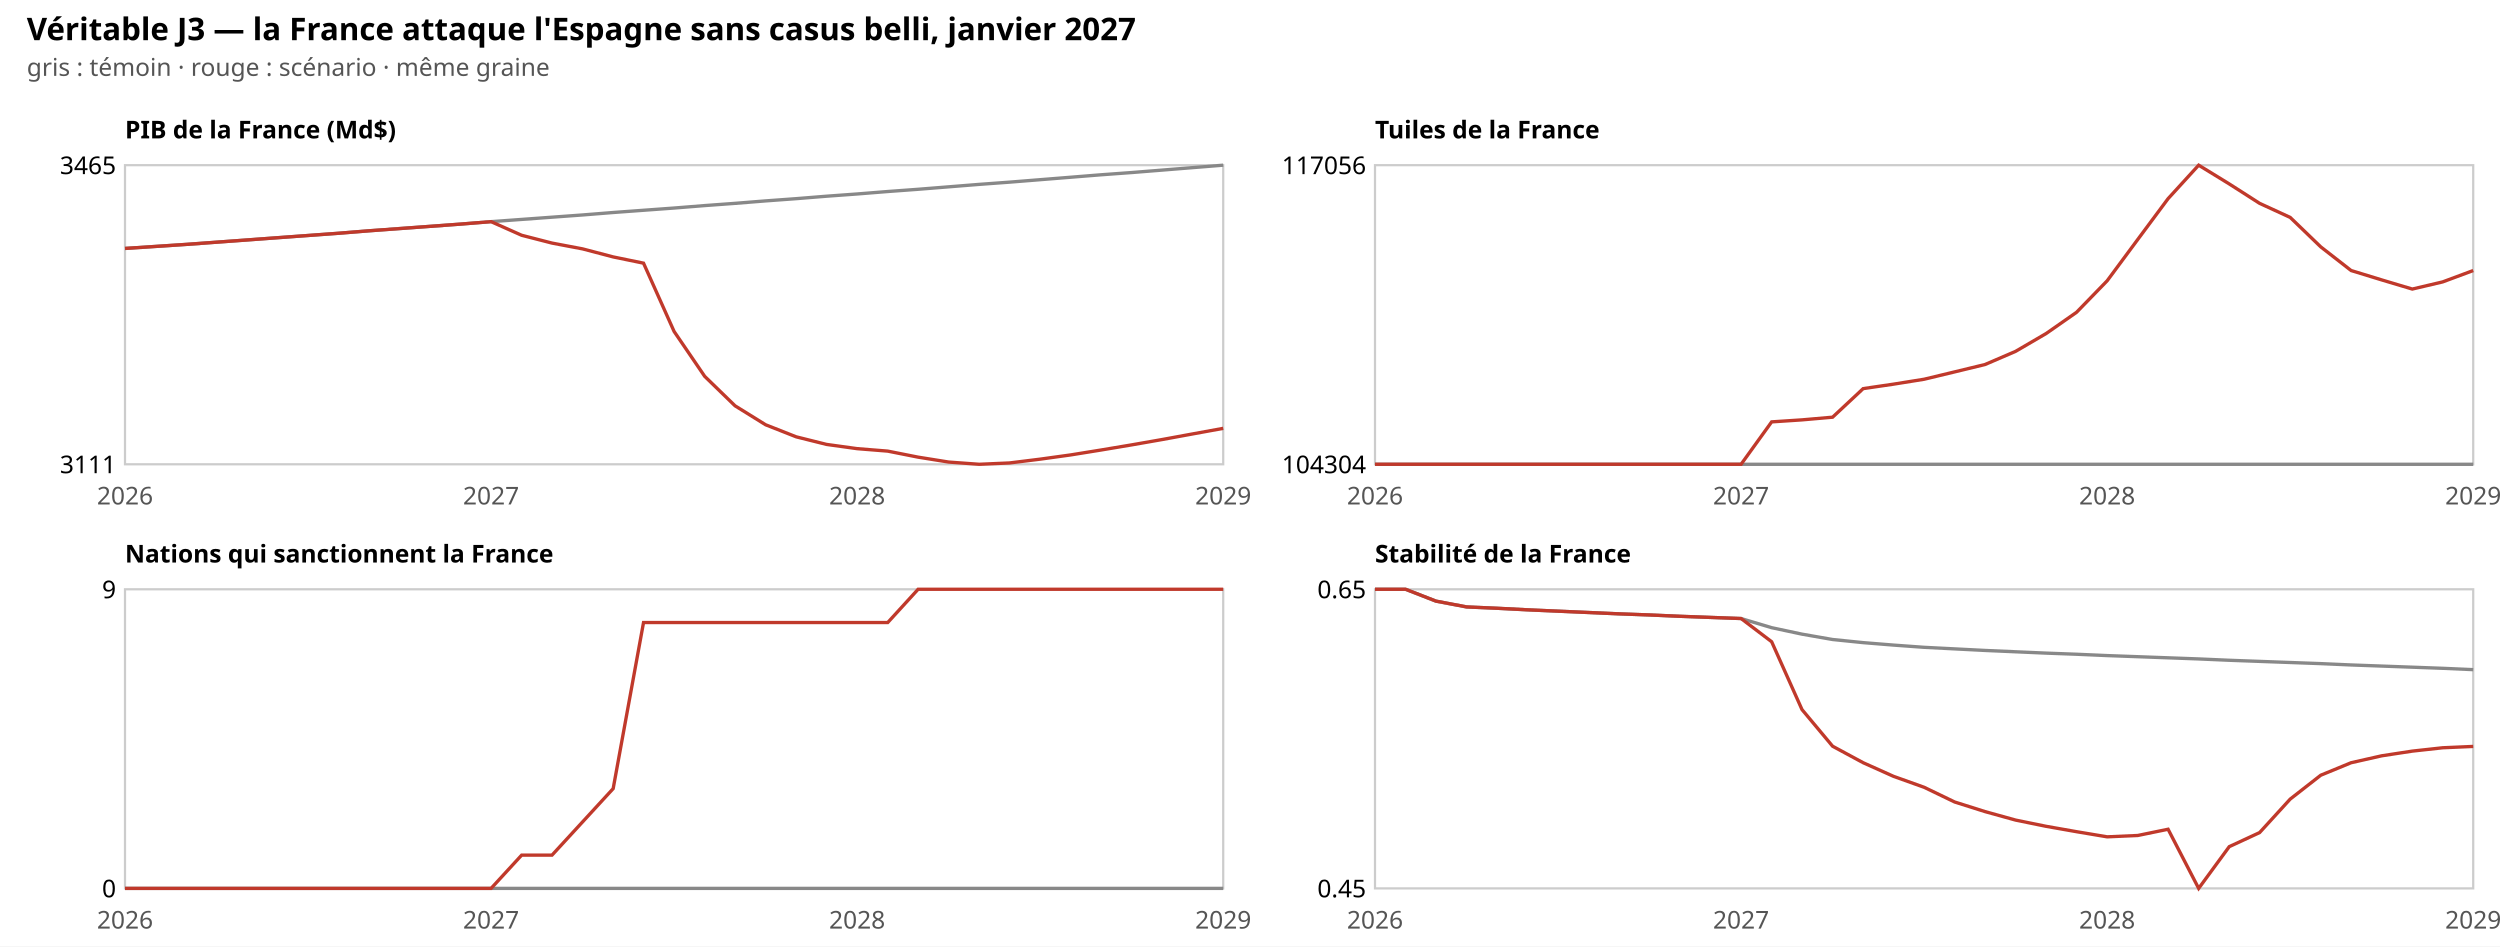
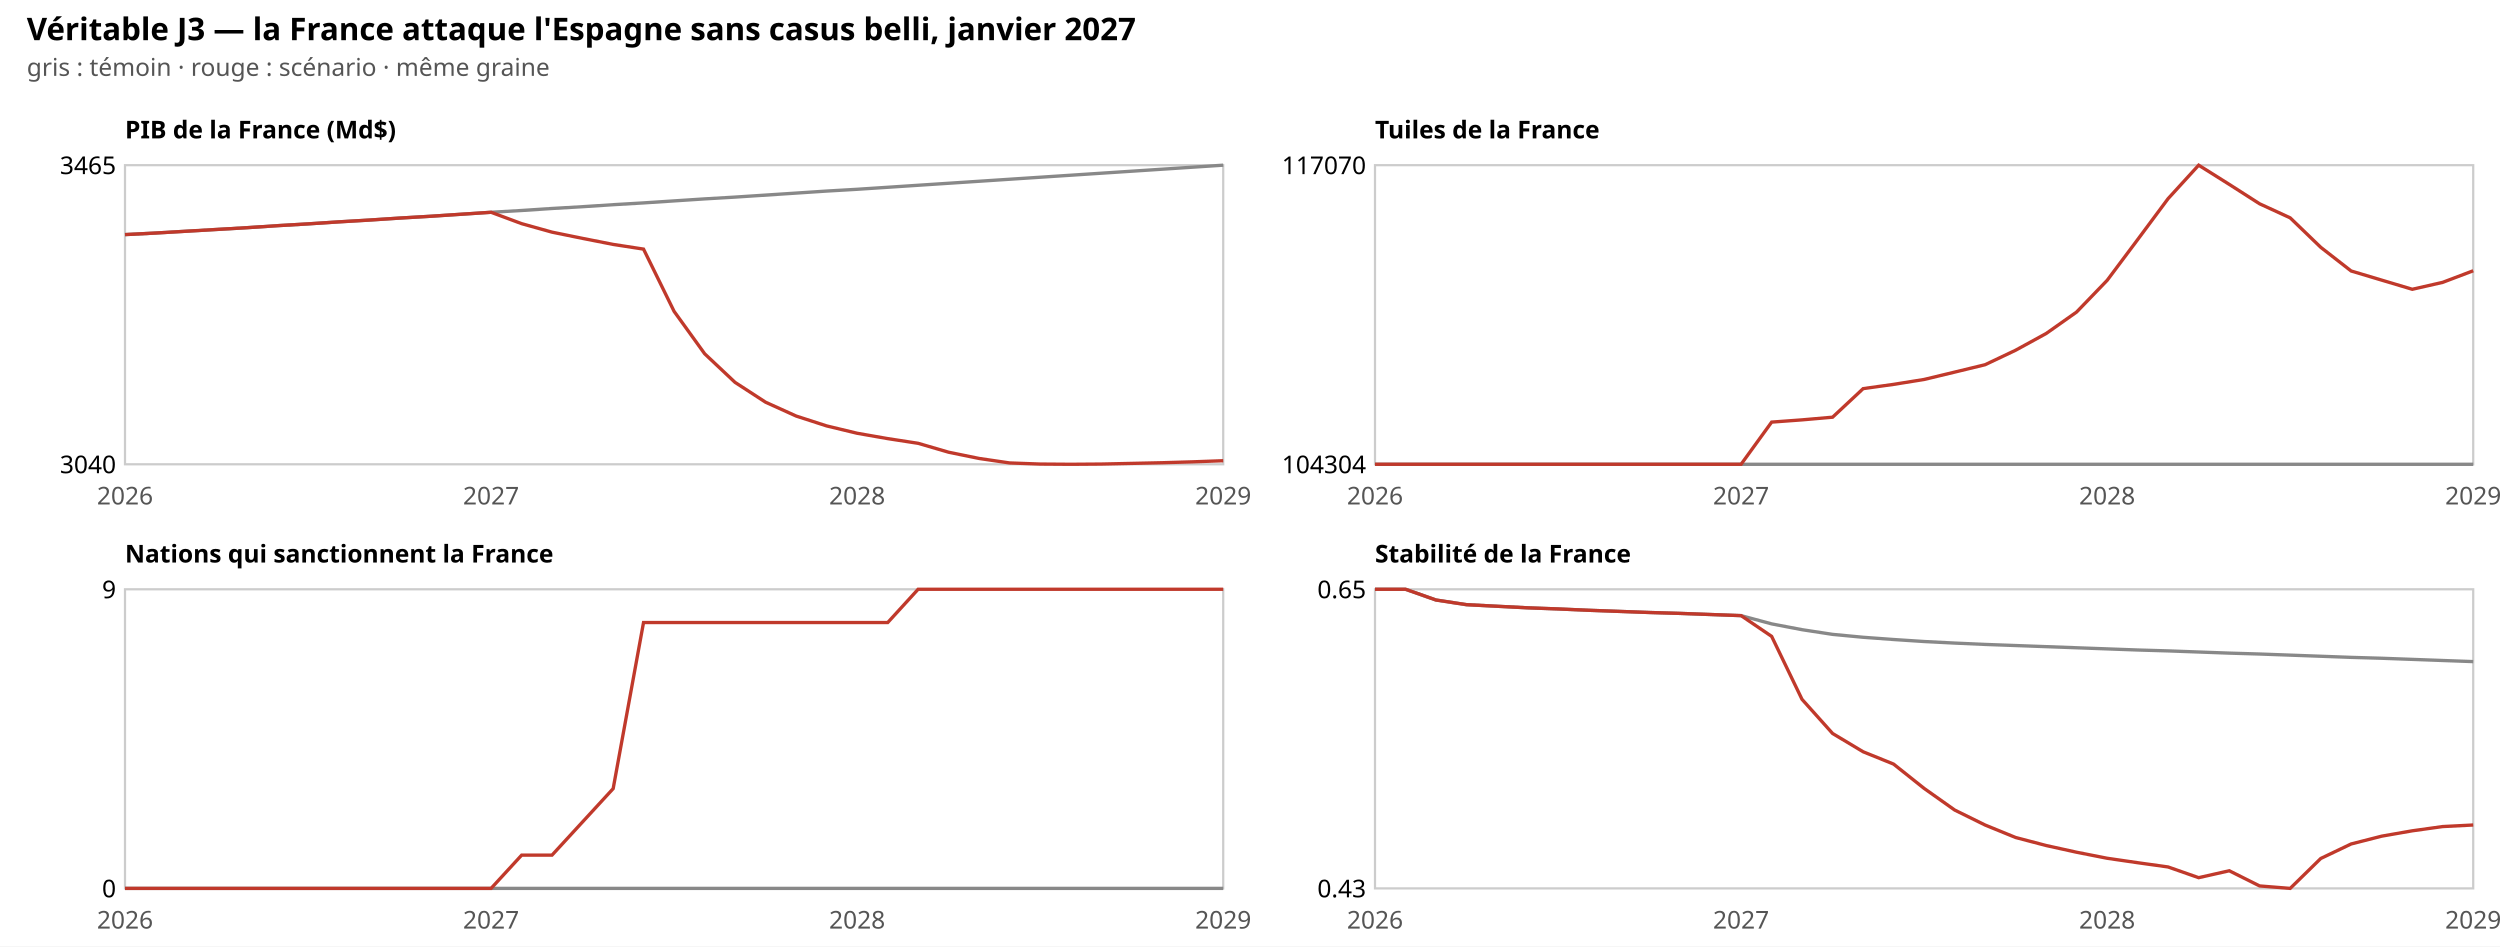
<svg xmlns="http://www.w3.org/2000/svg" width="1120" height="424" font-family="sans-serif" font-size="11">
  <rect width="100%" height="100%" fill="#ffffff" />
  <text x="12" y="18" font-size="14" font-weight="bold">Véritable J3 — la France attaque l'Espagne sans casus belli, janvier 2027</text>
  <text x="12" y="34" fill="#555">gris : témoin · rouge : scénario · même graine</text>
  <text x="56" y="62" font-weight="bold">PIB de la France (Md$)</text>
  <rect x="56" y="74" width="492" height="134" fill="none" stroke="#ccc" />
  <text x="52" y="78" text-anchor="end">3465</text>
-   <text x="52" y="212" text-anchor="end">3111</text>
+   <text x="52" y="212" text-anchor="end">3040</text>
  <text x="56" y="226" text-anchor="middle" fill="#555">2026</text>
  <text x="220" y="226" text-anchor="middle" fill="#555">2027</text>
  <text x="384" y="226" text-anchor="middle" fill="#555">2028</text>
  <text x="548" y="226" text-anchor="middle" fill="#555">2029</text>
-   <path d="M56.0,111.3L69.7,110.4L83.3,109.5L97.0,108.5L110.7,107.5L124.3,106.5L138.0,105.5L151.7,104.5L165.3,103.4L179.0,102.4L192.7,101.4L206.3,100.4L220.0,99.3L233.7,98.3L247.3,97.3L261.0,96.3L274.7,95.2L288.3,94.2L302.0,93.2L315.7,92.1L329.3,91.1L343.0,90.0L356.7,89.0L370.3,87.9L384.0,86.9L397.7,85.8L411.3,84.8L425.0,83.7L438.7,82.6L452.3,81.6L466.0,80.5L479.7,79.4L493.3,78.3L507.0,77.3L520.7,76.2L534.3,75.1L548.0,74.0" fill="none" stroke="#888" stroke-width="1.5" />
-   <path d="M56.0,111.3L69.7,110.4L83.3,109.5L97.0,108.5L110.7,107.5L124.3,106.5L138.0,105.5L151.7,104.5L165.3,103.4L179.0,102.4L192.7,101.4L206.3,100.4L220.0,99.3L233.7,105.4L247.3,108.9L261.0,111.5L274.7,115.1L288.3,117.9L302.0,148.5L315.7,168.6L329.3,181.8L343.0,190.3L356.7,195.7L370.3,199.1L384.0,201.0L397.7,202.1L411.3,204.8L425.0,207.0L438.7,208.0L452.3,207.4L466.0,205.7L479.7,203.8L493.3,201.6L507.0,199.3L520.7,196.9L534.3,194.4L548.0,191.9" fill="none" stroke="#c0392b" stroke-width="1.5" />
+   <path d="M56.0,105.1L69.7,104.4L83.3,103.6L97.0,102.8L110.7,102.0L124.3,101.1L138.0,100.3L151.7,99.4L165.3,98.6L179.0,97.7L192.7,96.9L206.3,96.0L220.0,95.1L233.7,94.3L247.3,93.4L261.0,92.6L274.7,91.7L288.3,90.9L302.0,90.0L315.7,89.1L329.3,88.3L343.0,87.4L356.7,86.5L370.3,85.6L384.0,84.8L397.7,83.9L411.3,83.0L425.0,82.1L438.7,81.2L452.3,80.3L466.0,79.4L479.7,78.5L493.3,77.6L507.0,76.7L520.7,75.8L534.3,74.9L548.0,74.0" fill="none" stroke="#888" stroke-width="1.5" />
+   <path d="M56.0,105.1L69.7,104.4L83.3,103.6L97.0,102.8L110.7,102.0L124.3,101.1L138.0,100.3L151.7,99.4L165.3,98.6L179.0,97.7L192.7,96.9L206.3,96.0L220.0,95.1L233.7,100.2L247.3,104.0L261.0,106.8L274.7,109.5L288.3,111.6L302.0,139.5L315.7,158.5L329.3,171.3L343.0,180.2L356.7,186.4L370.3,190.8L384.0,194.1L397.7,196.5L411.3,198.6L425.0,202.6L438.7,205.4L452.3,207.4L466.0,207.9L479.7,208.0L493.3,207.9L507.0,207.6L520.7,207.3L534.3,206.9L548.0,206.4" fill="none" stroke="#c0392b" stroke-width="1.5" />
  <text x="616" y="62" font-weight="bold">Tuiles de la France</text>
  <rect x="616" y="74" width="492" height="134" fill="none" stroke="#ccc" />
-   <text x="612" y="78" text-anchor="end">117056</text>
+   <text x="612" y="78" text-anchor="end">117070</text>
  <text x="612" y="212" text-anchor="end">104304</text>
  <text x="616" y="226" text-anchor="middle" fill="#555">2026</text>
  <text x="780" y="226" text-anchor="middle" fill="#555">2027</text>
  <text x="944" y="226" text-anchor="middle" fill="#555">2028</text>
  <text x="1108" y="226" text-anchor="middle" fill="#555">2029</text>
  <path d="M616.0,208.0L629.7,208.0L643.3,208.0L657.0,208.0L670.7,208.0L684.3,208.0L698.0,208.0L711.7,208.0L725.3,208.0L739.0,208.0L752.7,208.0L766.3,208.0L780.0,208.0L793.7,208.0L807.3,208.0L821.0,208.0L834.7,208.0L848.3,208.0L862.0,208.0L875.7,208.0L889.3,208.0L903.0,208.0L916.7,208.0L930.3,208.0L944.0,208.0L957.7,208.0L971.3,208.0L985.0,208.0L998.7,208.0L1012.3,208.0L1026.0,208.0L1039.7,208.0L1053.3,208.0L1067.0,208.0L1080.7,208.0L1094.3,208.0L1108.0,208.0" fill="none" stroke="#888" stroke-width="1.5" />
-   <path d="M616.0,208.0L629.7,208.0L643.3,208.0L657.0,208.0L670.7,208.0L684.3,208.0L698.0,208.0L711.7,208.0L725.3,208.0L739.0,208.0L752.7,208.0L766.3,208.0L780.0,208.0L793.7,189.0L807.3,188.1L821.0,186.9L834.7,174.1L848.3,172.1L862.0,169.9L875.7,166.6L889.3,163.3L903.0,157.4L916.7,149.4L930.3,139.9L944.0,125.8L957.7,107.3L971.3,89.0L985.0,74.0L998.7,82.4L1012.3,91.1L1026.0,97.4L1039.7,110.6L1053.3,121.2L1067.0,125.4L1080.7,129.5L1094.3,126.3L1108.0,121.2" fill="none" stroke="#c0392b" stroke-width="1.5" />
+   <path d="M616.0,208.0L629.7,208.0L643.3,208.0L657.0,208.0L670.7,208.0L684.3,208.0L698.0,208.0L711.7,208.0L725.3,208.0L739.0,208.0L752.7,208.0L766.3,208.0L780.0,208.0L793.7,189.1L807.3,188.1L821.0,186.9L834.7,174.1L848.3,172.2L862.0,170.0L875.7,166.7L889.3,163.4L903.0,156.9L916.7,149.4L930.3,139.8L944.0,125.6L957.7,107.3L971.3,89.0L985.0,74.0L998.7,82.6L1012.3,91.3L1026.0,97.6L1039.7,110.8L1053.3,121.4L1067.0,125.5L1080.7,129.6L1094.3,126.5L1108.0,121.3" fill="none" stroke="#c0392b" stroke-width="1.5" />
  <text x="56" y="252" font-weight="bold">Nations qui sanctionnent la France</text>
  <rect x="56" y="264" width="492" height="134" fill="none" stroke="#ccc" />
  <text x="52" y="268" text-anchor="end">9</text>
  <text x="52" y="402" text-anchor="end">0</text>
  <text x="56" y="416" text-anchor="middle" fill="#555">2026</text>
  <text x="220" y="416" text-anchor="middle" fill="#555">2027</text>
  <text x="384" y="416" text-anchor="middle" fill="#555">2028</text>
  <text x="548" y="416" text-anchor="middle" fill="#555">2029</text>
  <path d="M56.0,398.0L69.7,398.0L83.3,398.0L97.0,398.0L110.7,398.0L124.3,398.0L138.0,398.0L151.7,398.0L165.3,398.0L179.0,398.0L192.7,398.0L206.3,398.0L220.0,398.0L233.7,398.0L247.3,398.0L261.0,398.0L274.7,398.0L288.3,398.0L302.0,398.0L315.7,398.0L329.3,398.0L343.0,398.0L356.7,398.0L370.3,398.0L384.0,398.0L397.7,398.0L411.3,398.0L425.0,398.0L438.7,398.0L452.3,398.0L466.0,398.0L479.7,398.0L493.3,398.0L507.0,398.0L520.7,398.0L534.3,398.0L548.0,398.0" fill="none" stroke="#888" stroke-width="1.5" />
  <path d="M56.0,398.0L69.7,398.0L83.3,398.0L97.0,398.0L110.7,398.0L124.3,398.0L138.0,398.0L151.7,398.0L165.3,398.0L179.0,398.0L192.7,398.0L206.3,398.0L220.0,398.0L233.7,383.1L247.3,383.1L261.0,368.2L274.7,353.3L288.3,278.9L302.0,278.9L315.7,278.9L329.3,278.9L343.0,278.9L356.7,278.9L370.3,278.9L384.0,278.9L397.7,278.9L411.3,264.0L425.0,264.0L438.7,264.0L452.3,264.0L466.0,264.0L479.7,264.0L493.3,264.0L507.0,264.0L520.7,264.0L534.3,264.0L548.0,264.0" fill="none" stroke="#c0392b" stroke-width="1.5" />
  <text x="616" y="252" font-weight="bold">Stabilité de la France</text>
  <rect x="616" y="264" width="492" height="134" fill="none" stroke="#ccc" />
  <text x="612" y="268" text-anchor="end">0.65</text>
-   <text x="612" y="402" text-anchor="end">0.45</text>
+   <text x="612" y="402" text-anchor="end">0.43</text>
  <text x="616" y="416" text-anchor="middle" fill="#555">2026</text>
  <text x="780" y="416" text-anchor="middle" fill="#555">2027</text>
  <text x="944" y="416" text-anchor="middle" fill="#555">2028</text>
  <text x="1108" y="416" text-anchor="middle" fill="#555">2029</text>
-   <path d="M616.0,264.0L629.7,264.0L643.3,269.3L657.0,271.9L670.7,272.5L684.3,273.2L698.0,273.8L711.7,274.4L725.3,275.0L739.0,275.5L752.7,276.1L766.3,276.6L780.0,277.1L793.7,281.2L807.3,284.1L821.0,286.5L834.7,287.9L848.3,289.0L862.0,290.0L875.7,290.7L889.3,291.4L903.0,292.0L916.7,292.6L930.3,293.1L944.0,293.7L957.7,294.2L971.3,294.7L985.0,295.2L998.7,295.8L1012.3,296.3L1026.0,296.8L1039.7,297.3L1053.3,297.9L1067.0,298.4L1080.7,298.9L1094.3,299.4L1108.0,300.0" fill="none" stroke="#888" stroke-width="1.5" />
-   <path d="M616.0,264.0L629.7,264.0L643.3,269.3L657.0,271.9L670.7,272.5L684.3,273.2L698.0,273.8L711.7,274.4L725.3,275.0L739.0,275.5L752.7,276.1L766.3,276.6L780.0,277.1L793.7,287.5L807.3,317.9L821.0,334.3L834.7,341.7L848.3,347.8L862.0,352.7L875.7,359.3L889.3,363.6L903.0,367.4L916.7,370.2L930.3,372.6L944.0,374.9L957.7,374.3L971.3,371.5L985.0,398.0L998.7,379.3L1012.3,373.0L1026.0,358.0L1039.7,347.3L1053.3,341.7L1067.0,338.6L1080.7,336.5L1094.3,335.0L1108.0,334.4" fill="none" stroke="#c0392b" stroke-width="1.5" />
+   <path d="M616.0,264.0L629.7,264.0L643.3,268.8L657.0,270.9L670.7,271.6L684.3,272.3L698.0,272.8L711.7,273.4L725.3,273.9L739.0,274.4L752.7,274.8L766.3,275.3L780.0,275.8L793.7,279.5L807.3,282.1L821.0,284.2L834.7,285.5L848.3,286.5L862.0,287.4L875.7,288.1L889.3,288.7L903.0,289.2L916.7,289.7L930.3,290.2L944.0,290.7L957.7,291.2L971.3,291.6L985.0,292.1L998.7,292.6L1012.3,293.0L1026.0,293.5L1039.7,294.0L1053.3,294.5L1067.0,294.9L1080.7,295.4L1094.3,295.9L1108.0,296.4" fill="none" stroke="#888" stroke-width="1.5" />
+   <path d="M616.0,264.0L629.7,264.0L643.3,268.8L657.0,270.9L670.7,271.6L684.3,272.3L698.0,272.8L711.7,273.4L725.3,273.9L739.0,274.4L752.7,274.8L766.3,275.3L780.0,275.8L793.7,285.1L807.3,313.3L821.0,328.6L834.7,336.8L848.3,342.3L862.0,353.2L875.7,362.9L889.3,369.6L903.0,375.2L916.7,378.8L930.3,381.8L944.0,384.5L957.7,386.5L971.3,388.4L985.0,393.2L998.7,390.1L1012.3,396.9L1026.0,398.0L1039.7,384.6L1053.3,378.1L1067.0,374.6L1080.7,372.2L1094.3,370.3L1108.0,369.6" fill="none" stroke="#c0392b" stroke-width="1.5" />
</svg>
